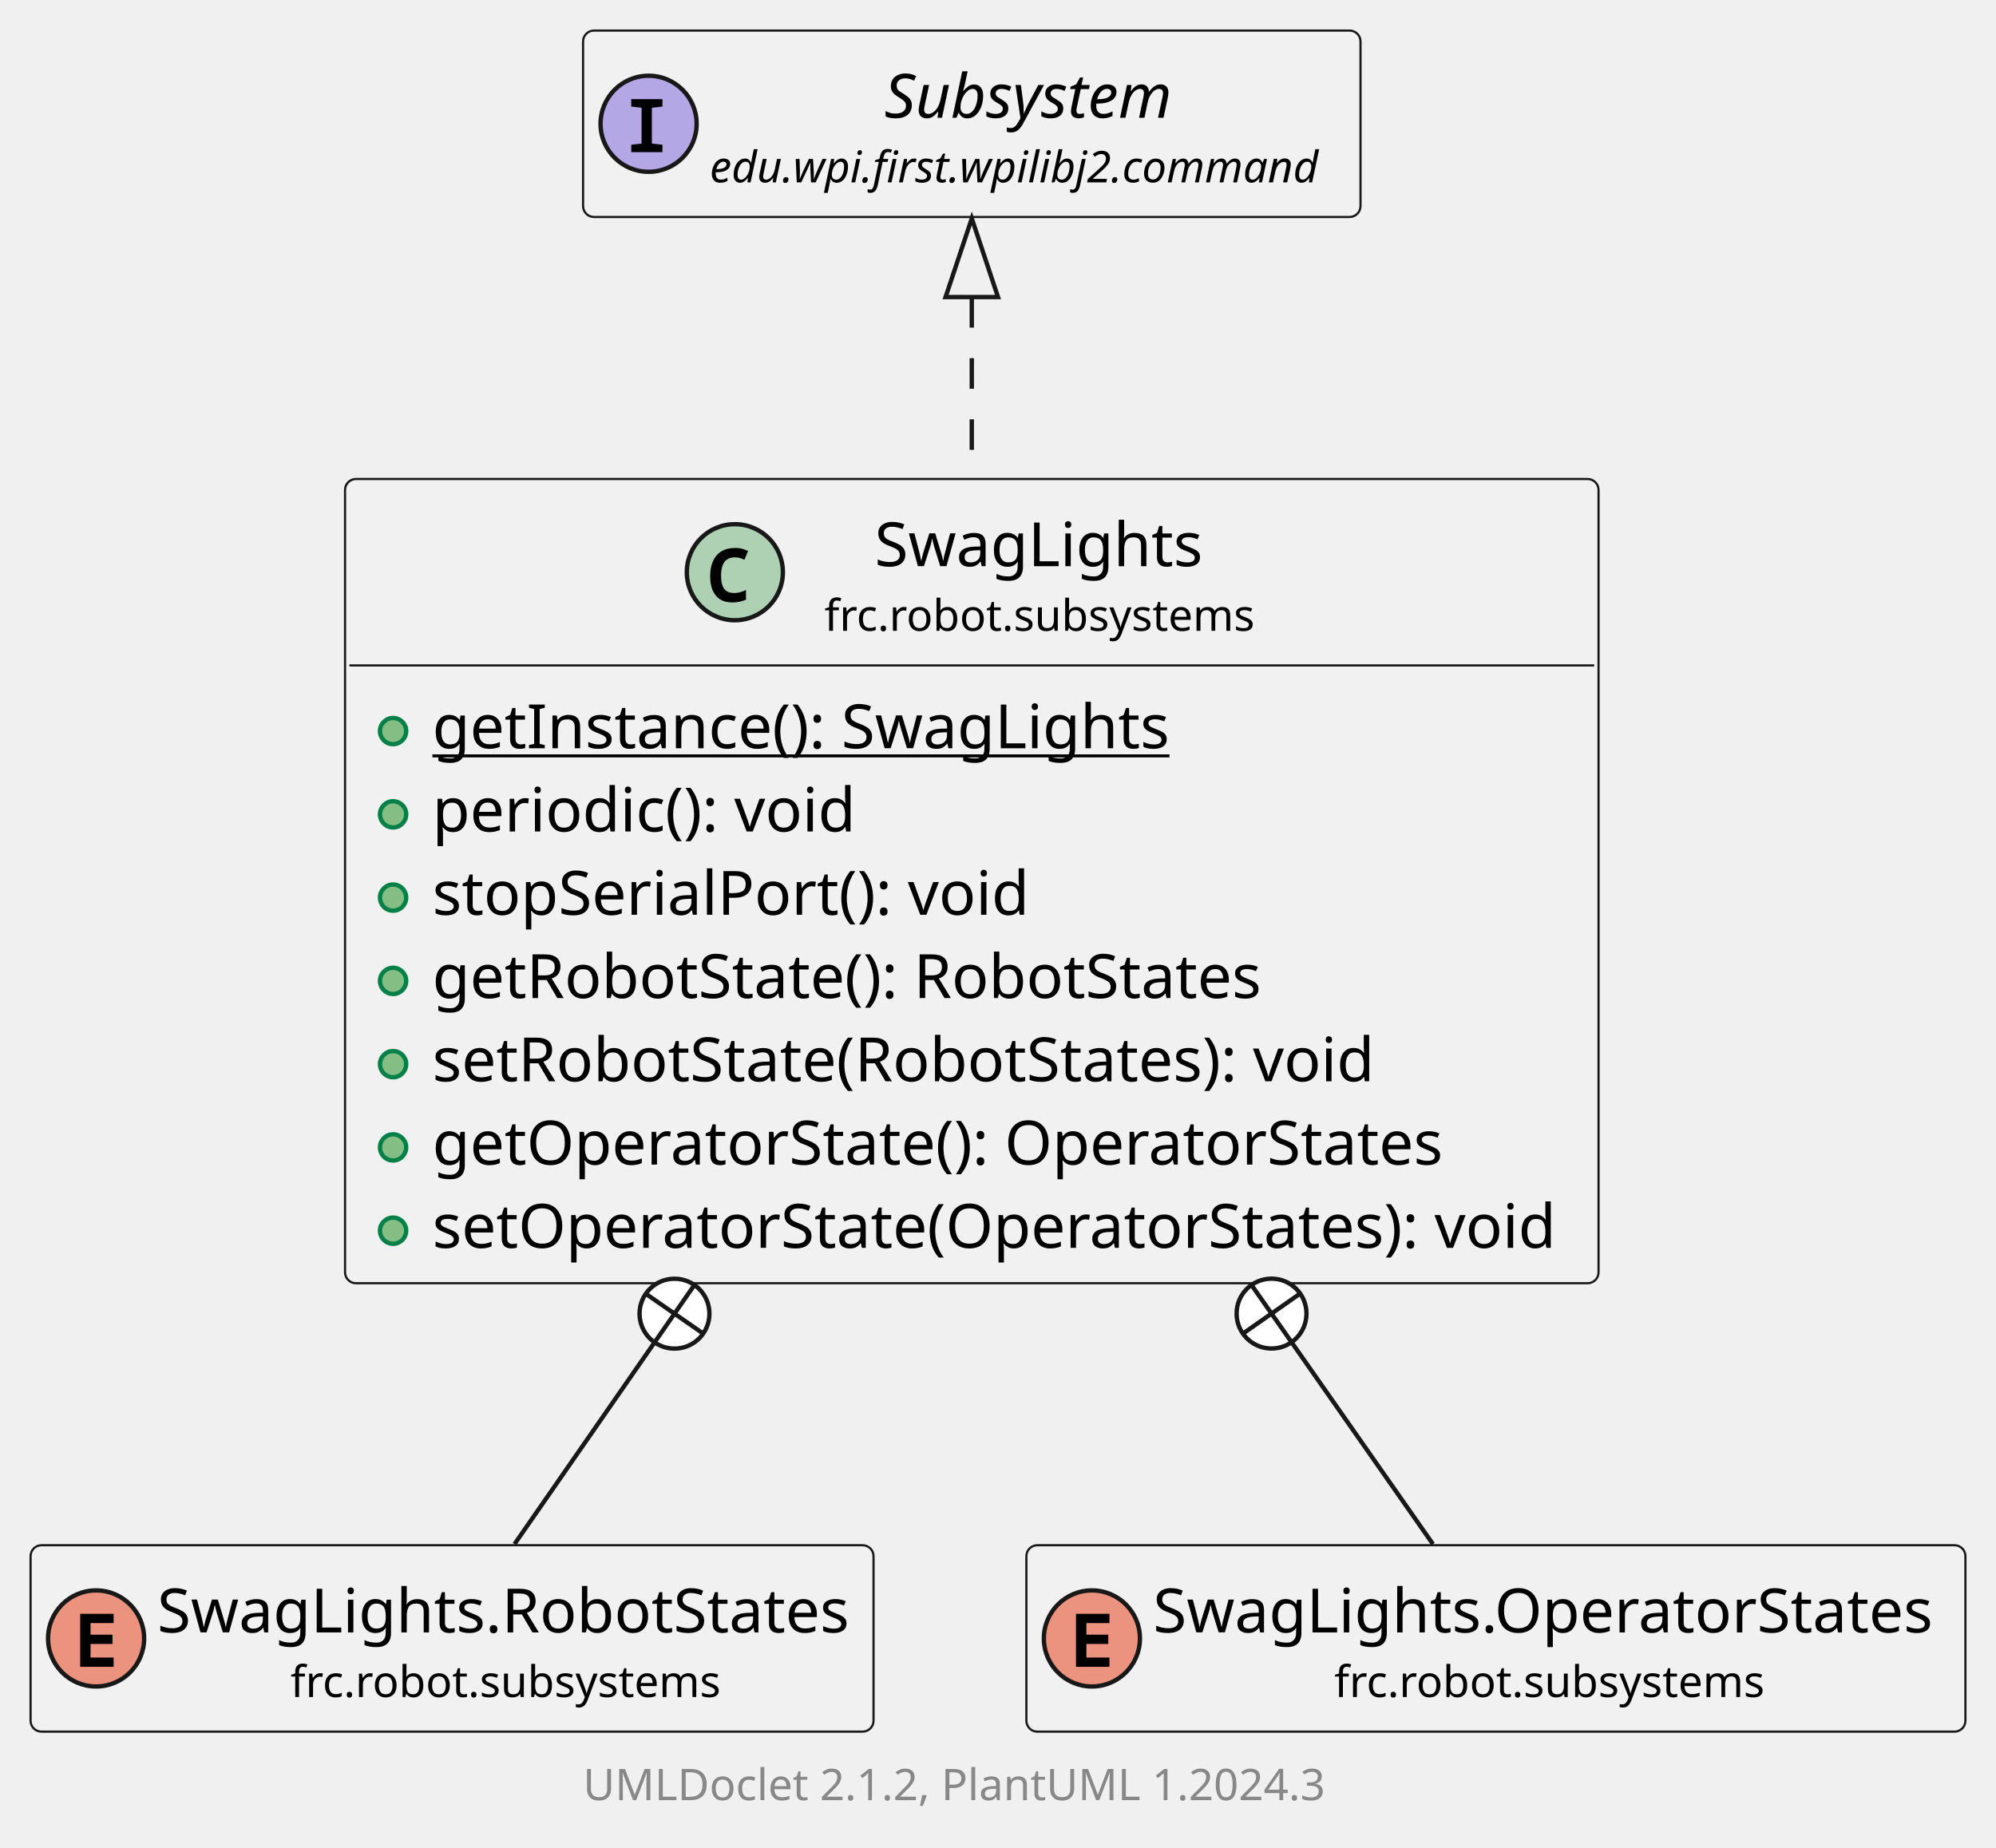
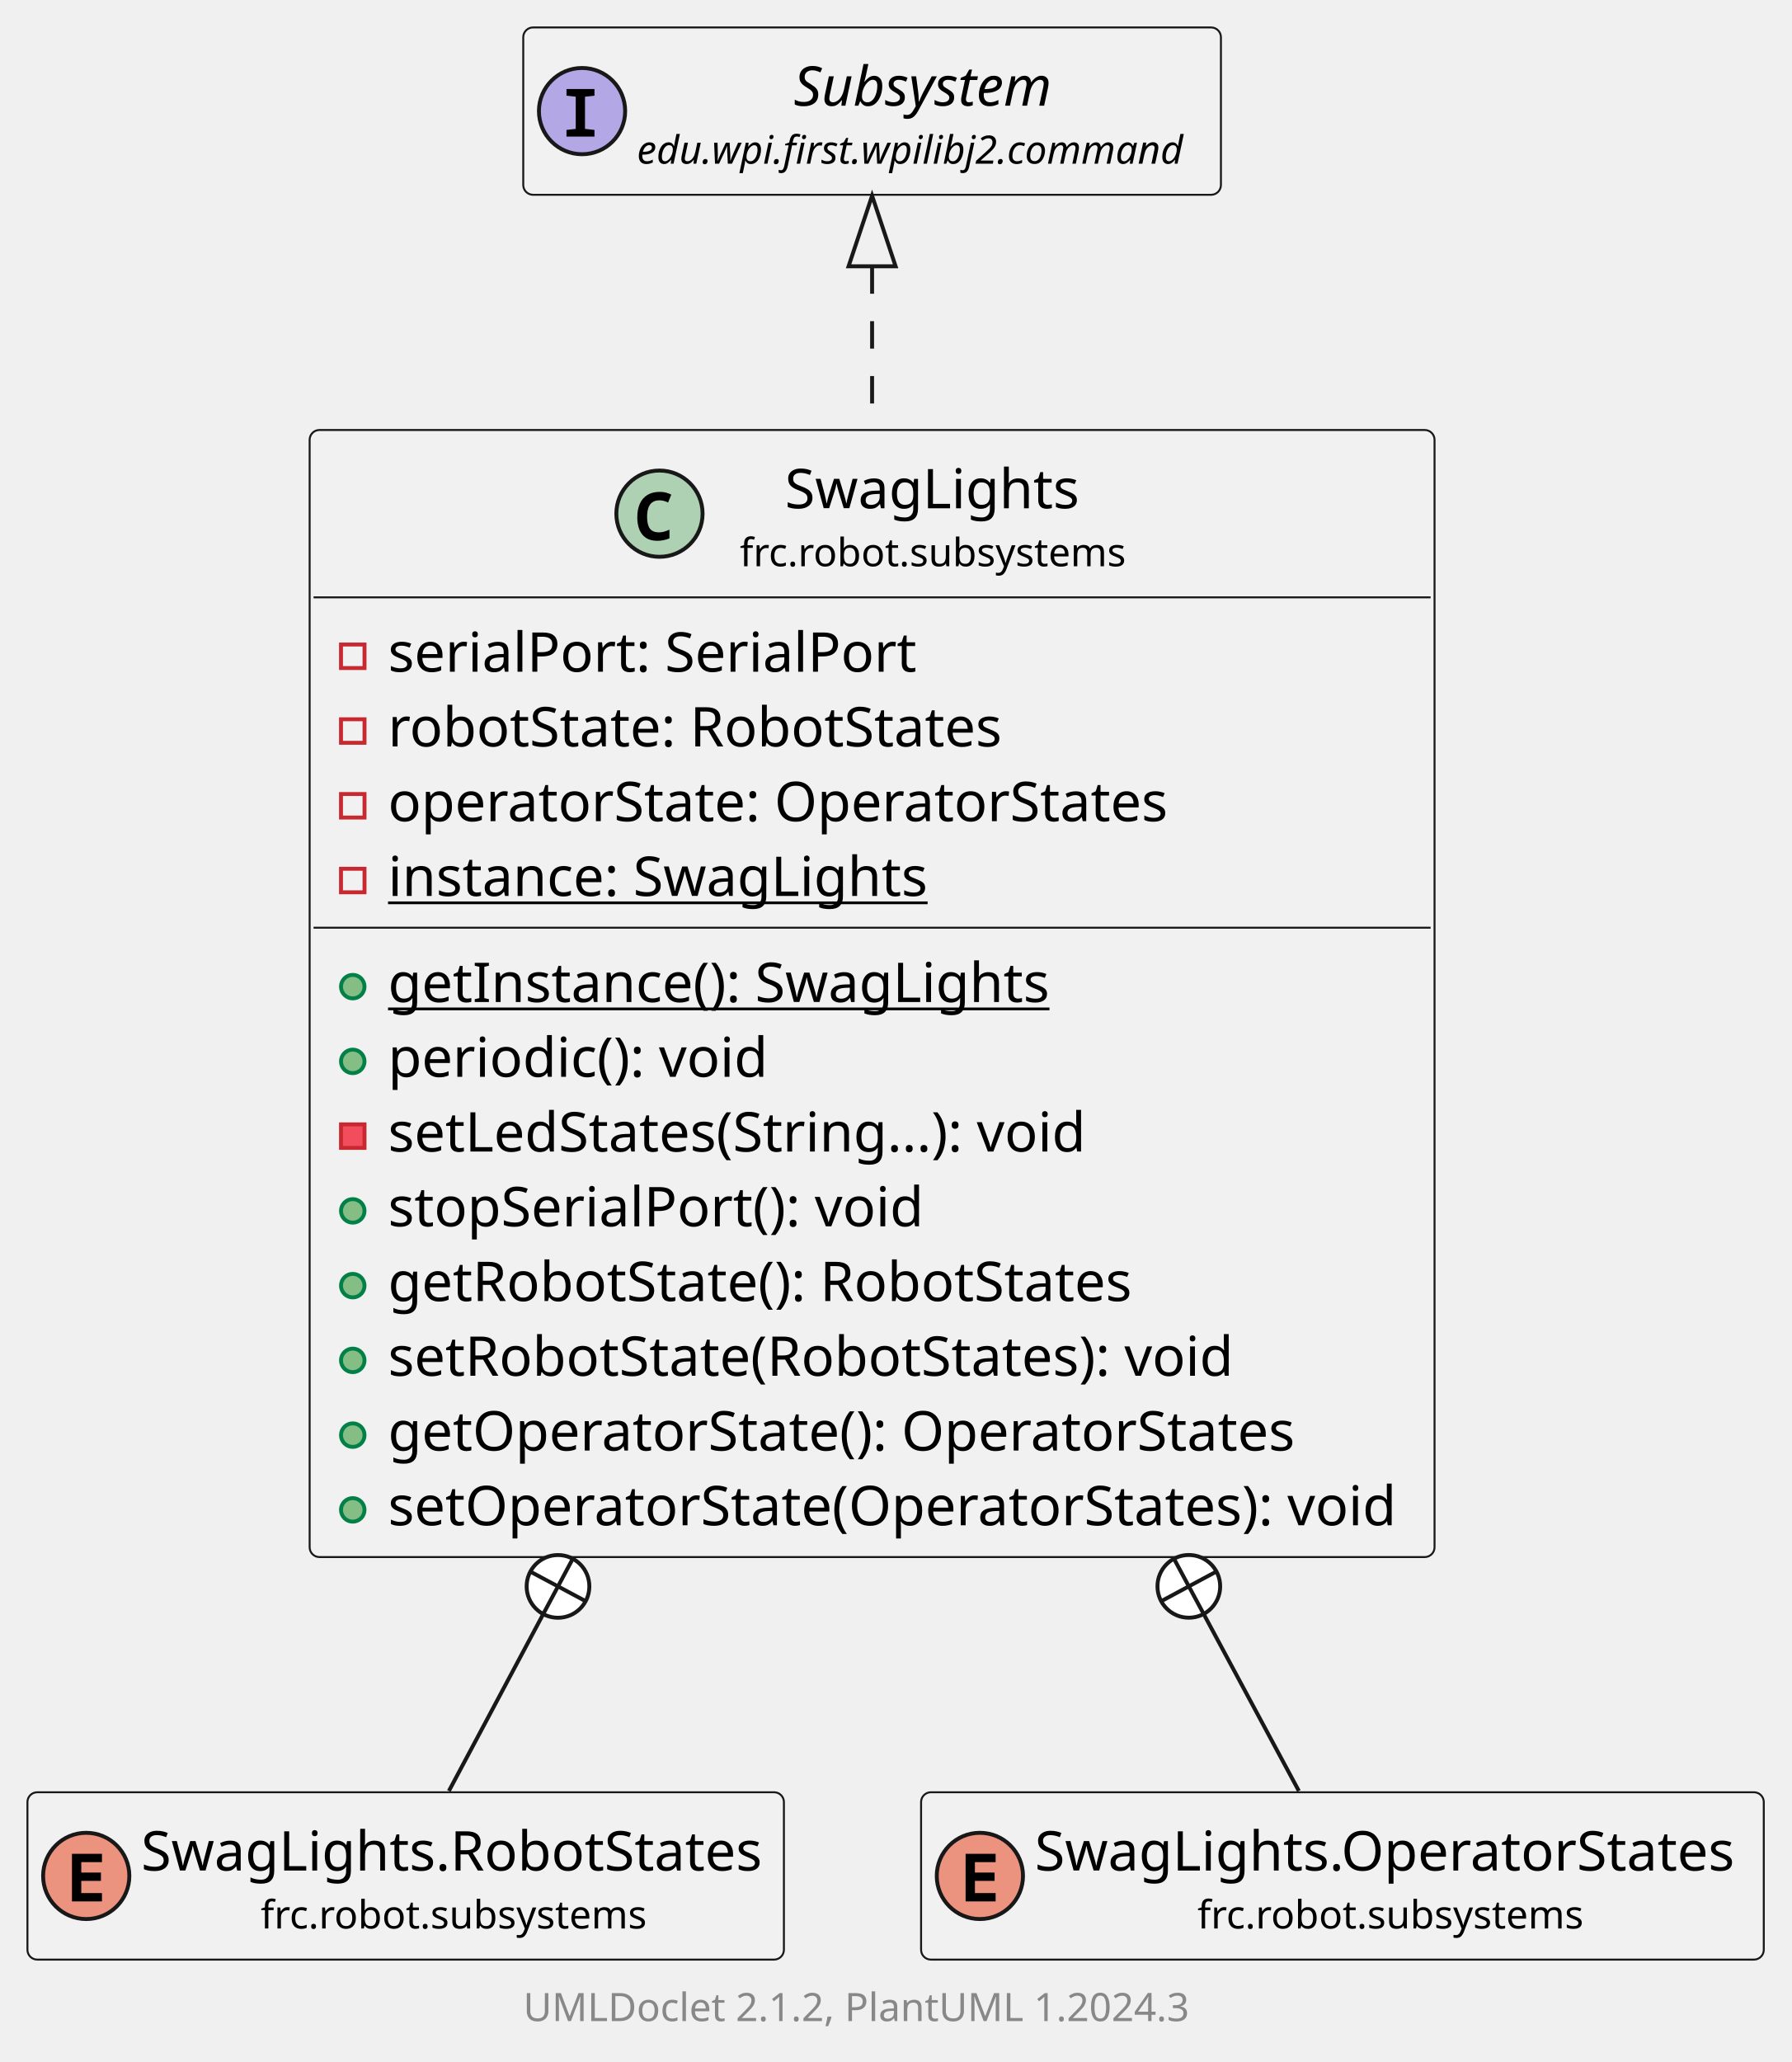
- <svg xmlns="http://www.w3.org/2000/svg" xmlns:xlink="http://www.w3.org/1999/xlink" contentStyleType="text/css" height="423px" preserveAspectRatio="none" style="width:457px;height:423px;background:#FFFFFF;" version="1.1" viewBox="0 0 457 423" width="457px" zoomAndPan="magnify">
+ <svg xmlns="http://www.w3.org/2000/svg" xmlns:xlink="http://www.w3.org/1999/xlink" contentStyleType="text/css" height="526px" preserveAspectRatio="none" style="width:457px;height:526px;background:#FFFFFF;" version="1.1" viewBox="0 0 457 526" width="457px" zoomAndPan="magnify">
  <defs />
  <g>
    <a href="SwagLights.html" target="_top" title="SwagLights.html" xlink:actuate="onRequest" xlink:href="SwagLights.html" xlink:show="new" xlink:title="SwagLights.html" xlink:type="simple">
      <g id="elem_frc.robot.subsystems.SwagLights">
-         <rect codeLine="5" fill="#F1F1F1" height="184.163" id="frc.robot.subsystems.SwagLights" rx="2.5" ry="2.5" style="stroke:#181818;stroke-width:0.5;" width="287" x="79" y="109.69" />
+         <rect codeLine="5" fill="#F1F1F1" height="287.503" id="frc.robot.subsystems.SwagLights" rx="2.5" ry="2.5" style="stroke:#181818;stroke-width:0.5;" width="287" x="79" y="109.69" />
        <ellipse cx="168.25" cy="131.034" fill="#ADD1B2" rx="11" ry="11" style="stroke:#181818;stroke-width:1.0;" />
        <path d="M167.719,137.956 Q165.969,137.956 164.828,137.221 Q163.703,136.471 163.141,135.128 Q162.594,133.768 162.594,131.971 Q162.594,129.94 163.25,128.487 Q163.906,127.034 165.188,126.253 Q166.469,125.472 168.344,125.472 Q169.234,125.472 169.906,125.659 Q170.578,125.831 171.266,126.175 L170.453,128.19 Q169.828,127.878 169.281,127.753 Q168.75,127.628 168.266,127.628 Q167.094,127.628 166.391,128.159 Q165.688,128.69 165.391,129.643 Q165.094,130.596 165.094,131.862 Q165.094,133.878 165.812,134.846 Q166.531,135.8 168.125,135.8 Q168.719,135.8 169.344,135.643 Q169.969,135.487 170.797,135.112 L170.797,137.331 Q170.062,137.643 169.266,137.8 Q168.484,137.956 167.719,137.956 Z " fill="#000000" />
        <text fill="#000000" font-family="sans-serif" font-size="14" lengthAdjust="spacing" textLength="77" x="200.25" y="129.656">SwagLights</text>
        <text fill="#000000" font-family="sans-serif" font-size="10" lengthAdjust="spacing" textLength="100" x="188.75" y="144.448">frc.robot.subsystems</text>
        <line style="stroke:#181818;stroke-width:0.5;" x1="80" x2="365" y1="152.378" y2="152.378" />
-         <ellipse cx="90" cy="167.412" fill="#84BE84" rx="3" ry="3" style="stroke:#038048;stroke-width:1.0;" />
-         <text fill="#000000" font-family="sans-serif" font-size="14" lengthAdjust="spacing" text-decoration="underline" textLength="173" x="99" y="171.344">getInstance(): SwagLights</text>
-         <ellipse cx="90" cy="186.48" fill="#84BE84" rx="3" ry="3" style="stroke:#038048;stroke-width:1.0;" />
-         <text fill="#000000" font-family="sans-serif" font-size="14" lengthAdjust="spacing" textLength="99" x="99" y="190.412">periodic(): void</text>
-         <ellipse cx="90" cy="205.548" fill="#84BE84" rx="3" ry="3" style="stroke:#038048;stroke-width:1.0;" />
-         <text fill="#000000" font-family="sans-serif" font-size="14" lengthAdjust="spacing" textLength="138" x="99" y="209.48">stopSerialPort(): void</text>
-         <ellipse cx="90" cy="224.616" fill="#84BE84" rx="3" ry="3" style="stroke:#038048;stroke-width:1.0;" />
-         <text fill="#000000" font-family="sans-serif" font-size="14" lengthAdjust="spacing" textLength="191" x="99" y="228.548">getRobotState(): RobotStates</text>
-         <ellipse cx="90" cy="243.684" fill="#84BE84" rx="3" ry="3" style="stroke:#038048;stroke-width:1.0;" />
-         <text fill="#000000" font-family="sans-serif" font-size="14" lengthAdjust="spacing" textLength="217" x="99" y="247.615">setRobotState(RobotStates): void</text>
-         <ellipse cx="90" cy="262.751" fill="#84BE84" rx="3" ry="3" style="stroke:#038048;stroke-width:1.0;" />
-         <text fill="#000000" font-family="sans-serif" font-size="14" lengthAdjust="spacing" textLength="235" x="99" y="266.683">getOperatorState(): OperatorStates</text>
-         <ellipse cx="90" cy="281.819" fill="#84BE84" rx="3" ry="3" style="stroke:#038048;stroke-width:1.0;" />
-         <text fill="#000000" font-family="sans-serif" font-size="14" lengthAdjust="spacing" textLength="261" x="99" y="285.751">setOperatorState(OperatorStates): void</text>
+         <rect fill="none" height="6" style="stroke:#C82930;stroke-width:1.0;" width="6" x="87" y="164.412" />
+         <text fill="#000000" font-family="sans-serif" font-size="14" lengthAdjust="spacing" textLength="137" x="99" y="171.344">serialPort: SerialPort</text>
+         <rect fill="none" height="6" style="stroke:#C82930;stroke-width:1.0;" width="6" x="87" y="183.48" />
+         <text fill="#000000" font-family="sans-serif" font-size="14" lengthAdjust="spacing" textLength="158" x="99" y="190.412">robotState: RobotStates</text>
+         <rect fill="none" height="6" style="stroke:#C82930;stroke-width:1.0;" width="6" x="87" y="202.548" />
+         <text fill="#000000" font-family="sans-serif" font-size="14" lengthAdjust="spacing" textLength="202" x="99" y="209.48">operatorState: OperatorStates</text>
+         <rect fill="none" height="6" style="stroke:#C82930;stroke-width:1.0;" width="6" x="87" y="221.616" />
+         <text fill="#000000" font-family="sans-serif" font-size="14" lengthAdjust="spacing" text-decoration="underline" textLength="142" x="99" y="228.548">instance: SwagLights</text>
+         <line style="stroke:#181818;stroke-width:0.5;" x1="80" x2="365" y1="236.65" y2="236.65" />
+         <ellipse cx="90" cy="251.684" fill="#84BE84" rx="3" ry="3" style="stroke:#038048;stroke-width:1.0;" />
+         <text fill="#000000" font-family="sans-serif" font-size="14" lengthAdjust="spacing" text-decoration="underline" textLength="173" x="99" y="255.615">getInstance(): SwagLights</text>
+         <ellipse cx="90" cy="270.751" fill="#84BE84" rx="3" ry="3" style="stroke:#038048;stroke-width:1.0;" />
+         <text fill="#000000" font-family="sans-serif" font-size="14" lengthAdjust="spacing" textLength="99" x="99" y="274.683">periodic(): void</text>
+         <rect fill="#F24D5C" height="6" style="stroke:#C82930;stroke-width:1.0;" width="6" x="87" y="286.819" />
+         <text fill="#000000" font-family="sans-serif" font-size="14" lengthAdjust="spacing" textLength="182" x="99" y="293.751">setLedStates(String...): void</text>
+         <ellipse cx="90" cy="308.887" fill="#84BE84" rx="3" ry="3" style="stroke:#038048;stroke-width:1.0;" />
+         <text fill="#000000" font-family="sans-serif" font-size="14" lengthAdjust="spacing" textLength="138" x="99" y="312.819">stopSerialPort(): void</text>
+         <ellipse cx="90" cy="327.955" fill="#84BE84" rx="3" ry="3" style="stroke:#038048;stroke-width:1.0;" />
+         <text fill="#000000" font-family="sans-serif" font-size="14" lengthAdjust="spacing" textLength="191" x="99" y="331.887">getRobotState(): RobotStates</text>
+         <ellipse cx="90" cy="347.023" fill="#84BE84" rx="3" ry="3" style="stroke:#038048;stroke-width:1.0;" />
+         <text fill="#000000" font-family="sans-serif" font-size="14" lengthAdjust="spacing" textLength="217" x="99" y="350.955">setRobotState(RobotStates): void</text>
+         <ellipse cx="90" cy="366.091" fill="#84BE84" rx="3" ry="3" style="stroke:#038048;stroke-width:1.0;" />
+         <text fill="#000000" font-family="sans-serif" font-size="14" lengthAdjust="spacing" textLength="235" x="99" y="370.023">getOperatorState(): OperatorStates</text>
+         <ellipse cx="90" cy="385.159" fill="#84BE84" rx="3" ry="3" style="stroke:#038048;stroke-width:1.0;" />
+         <text fill="#000000" font-family="sans-serif" font-size="14" lengthAdjust="spacing" textLength="261" x="99" y="389.091">setOperatorState(OperatorStates): void</text>
      </g>
    </a>
    <g id="elem_edu.wpi.first.wpilibj2.command.Subsystem">
-       <rect codeLine="15" fill="#F1F1F1" height="42.688" id="edu.wpi.first.wpilibj2.command.Subsystem" rx="2.5" ry="2.5" style="stroke:#181818;stroke-width:0.5;" width="178" x="133.5" y="7" />
+       <rect codeLine="20" fill="#F1F1F1" height="42.688" id="edu.wpi.first.wpilibj2.command.Subsystem" rx="2.5" ry="2.5" style="stroke:#181818;stroke-width:0.5;" width="178" x="133.5" y="7" />
      <ellipse cx="148.5" cy="28.344" fill="#B4A7E5" rx="11" ry="11" style="stroke:#181818;stroke-width:1.0;" />
      <path d="M144.531,34.844 L144.531,33.141 L146.891,32.875 L146.891,24.672 L144.531,24.407 L144.531,22.703 L151.672,22.703 L151.672,24.407 L149.25,24.672 L149.25,32.875 L151.672,33.141 L151.672,34.844 L144.531,34.844 Z " fill="#000000" />
      <text fill="#000000" font-family="sans-serif" font-size="14" font-style="italic" lengthAdjust="spacing" textLength="66" x="202.5" y="26.966">Subsystem</text>
      <text fill="#000000" font-family="sans-serif" font-size="10" font-style="italic" lengthAdjust="spacing" textLength="146" x="162.5" y="41.758">edu.wpi.first.wpilibj2.command</text>
    </g>
    <a href="SwagLights.RobotStates.html" target="_top" title="SwagLights.RobotStates.html" xlink:actuate="onRequest" xlink:href="SwagLights.RobotStates.html" xlink:show="new" xlink:title="SwagLights.RobotStates.html" xlink:type="simple">
      <g id="elem_frc.robot.subsystems.SwagLights.RobotStates">
-         <rect codeLine="16" fill="#F1F1F1" height="42.688" id="frc.robot.subsystems.SwagLights.RobotStates" rx="2.5" ry="2.5" style="stroke:#181818;stroke-width:0.5;" width="193" x="7" y="353.85" />
-         <ellipse cx="22" cy="375.194" fill="#EB937F" rx="11" ry="11" style="stroke:#181818;stroke-width:1.0;" />
-         <path d="M18.359,381.694 L18.359,369.553 L26.016,369.553 L26.016,371.678 L20.734,371.678 L20.734,374.335 L25.75,374.335 L25.75,376.46 L20.734,376.46 L20.734,379.569 L26.016,379.569 L26.016,381.694 L18.359,381.694 Z " fill="#000000" />
-         <text fill="#000000" font-family="sans-serif" font-size="14" lengthAdjust="spacing" textLength="161" x="36" y="373.816">SwagLights.RobotStates</text>
-         <text fill="#000000" font-family="sans-serif" font-size="10" lengthAdjust="spacing" textLength="100" x="66.5" y="388.608">frc.robot.subsystems</text>
+         <rect codeLine="21" fill="#F1F1F1" height="42.688" id="frc.robot.subsystems.SwagLights.RobotStates" rx="2.5" ry="2.5" style="stroke:#181818;stroke-width:0.5;" width="193" x="7" y="457.19" />
+         <ellipse cx="22" cy="478.534" fill="#EB937F" rx="11" ry="11" style="stroke:#181818;stroke-width:1.0;" />
+         <path d="M18.359,485.034 L18.359,472.893 L26.016,472.893 L26.016,475.018 L20.734,475.018 L20.734,477.675 L25.75,477.675 L25.75,479.8 L20.734,479.8 L20.734,482.909 L26.016,482.909 L26.016,485.034 L18.359,485.034 Z " fill="#000000" />
+         <text fill="#000000" font-family="sans-serif" font-size="14" lengthAdjust="spacing" textLength="161" x="36" y="477.156">SwagLights.RobotStates</text>
+         <text fill="#000000" font-family="sans-serif" font-size="10" lengthAdjust="spacing" textLength="100" x="66.5" y="491.948">frc.robot.subsystems</text>
      </g>
    </a>
    <a href="SwagLights.OperatorStates.html" target="_top" title="SwagLights.OperatorStates.html" xlink:actuate="onRequest" xlink:href="SwagLights.OperatorStates.html" xlink:show="new" xlink:title="SwagLights.OperatorStates.html" xlink:type="simple">
      <g id="elem_frc.robot.subsystems.SwagLights.OperatorStates">
-         <rect codeLine="17" fill="#F1F1F1" height="42.688" id="frc.robot.subsystems.SwagLights.OperatorStates" rx="2.5" ry="2.5" style="stroke:#181818;stroke-width:0.5;" width="215" x="235" y="353.85" />
-         <ellipse cx="250" cy="375.194" fill="#EB937F" rx="11" ry="11" style="stroke:#181818;stroke-width:1.0;" />
-         <path d="M246.359,381.694 L246.359,369.553 L254.016,369.553 L254.016,371.678 L248.734,371.678 L248.734,374.335 L253.75,374.335 L253.75,376.46 L248.734,376.46 L248.734,379.569 L254.016,379.569 L254.016,381.694 L246.359,381.694 Z " fill="#000000" />
-         <text fill="#000000" font-family="sans-serif" font-size="14" lengthAdjust="spacing" textLength="183" x="264" y="373.816">SwagLights.OperatorStates</text>
-         <text fill="#000000" font-family="sans-serif" font-size="10" lengthAdjust="spacing" textLength="100" x="305.5" y="388.608">frc.robot.subsystems</text>
+         <rect codeLine="22" fill="#F1F1F1" height="42.688" id="frc.robot.subsystems.SwagLights.OperatorStates" rx="2.5" ry="2.5" style="stroke:#181818;stroke-width:0.5;" width="215" x="235" y="457.19" />
+         <ellipse cx="250" cy="478.534" fill="#EB937F" rx="11" ry="11" style="stroke:#181818;stroke-width:1.0;" />
+         <path d="M246.359,485.034 L246.359,472.893 L254.016,472.893 L254.016,475.018 L248.734,475.018 L248.734,477.675 L253.75,477.675 L253.75,479.8 L248.734,479.8 L248.734,482.909 L254.016,482.909 L254.016,485.034 L246.359,485.034 Z " fill="#000000" />
+         <text fill="#000000" font-family="sans-serif" font-size="14" lengthAdjust="spacing" textLength="183" x="264" y="477.156">SwagLights.OperatorStates</text>
+         <text fill="#000000" font-family="sans-serif" font-size="10" lengthAdjust="spacing" textLength="100" x="305.5" y="491.948">frc.robot.subsystems</text>
      </g>
    </a>
    <g id="link_edu.wpi.first.wpilibj2.command.Subsystem_frc.robot.subsystems.SwagLights">
-       <path codeLine="19" d="M222.5,68.02 C222.5,83.25 222.5,87.12 222.5,109.5 " fill="none" id="edu.wpi.first.wpilibj2.command.Subsystem-backto-frc.robot.subsystems.SwagLights" style="stroke:#181818;stroke-width:1.0;stroke-dasharray:7.0,7.0;" />
-       <polygon fill="none" points="222.5,50.02,216.5,68.02,228.5,68.02,222.5,50.02" style="stroke:#181818;stroke-width:1.0;" />
+       <path codeLine="24" d="M222.5,67.93 C222.5,82.66 222.5,85.92 222.5,109.2 " fill="none" id="edu.wpi.first.wpilibj2.command.Subsystem-backto-frc.robot.subsystems.SwagLights" style="stroke:#181818;stroke-width:1.0;stroke-dasharray:7.0,7.0;" />
+       <polygon fill="none" points="222.5,49.93,216.5,67.93,228.5,67.93,222.5,49.93" style="stroke:#181818;stroke-width:1.0;" />
    </g>
    <g id="link_frc.robot.subsystems.SwagLights_frc.robot.subsystems.SwagLights.RobotStates">
-       <path codeLine="20" d="M149.869,307.396 C134.369,329.736 128.34,338.41 117.8,353.59 " fill="none" id="frc.robot.subsystems.SwagLights-backto-frc.robot.subsystems.SwagLights.RobotStates" style="stroke:#181818;stroke-width:1.0;" />
-       <ellipse cx="154.43" cy="300.823" fill="#FFFFFF" rx="8" ry="8" style="stroke:#181818;stroke-width:1.0;" />
-       <line style="stroke:#181818;stroke-width:1.0;" x1="149.869" x2="158.99" y1="307.396" y2="294.25" />
-       <line style="stroke:#181818;stroke-width:1.0;" x1="147.857" x2="161.002" y1="296.262" y2="305.383" />
+       <path codeLine="25" d="M138.596,411.735 C126.186,434.985 122.39,442.13 114.53,456.86 " fill="none" id="frc.robot.subsystems.SwagLights-backto-frc.robot.subsystems.SwagLights.RobotStates" style="stroke:#181818;stroke-width:1.0;" />
+       <ellipse cx="142.363" cy="404.678" fill="#FFFFFF" rx="8" ry="8" style="stroke:#181818;stroke-width:1.0;" />
+       <line style="stroke:#181818;stroke-width:1.0;" x1="138.596" x2="146.13" y1="411.735" y2="397.62" />
+       <line style="stroke:#181818;stroke-width:1.0;" x1="135.305" x2="149.421" y1="400.911" y2="408.445" />
    </g>
    <g id="link_frc.robot.subsystems.SwagLights_frc.robot.subsystems.SwagLights.OperatorStates">
-       <path codeLine="21" d="M295.716,307.357 C311.356,329.697 317.45,338.41 328.08,353.59 " fill="none" id="frc.robot.subsystems.SwagLights-backto-frc.robot.subsystems.SwagLights.OperatorStates" style="stroke:#181818;stroke-width:1.0;" />
-       <ellipse cx="291.128" cy="300.804" fill="#FFFFFF" rx="8" ry="8" style="stroke:#181818;stroke-width:1.0;" />
-       <line style="stroke:#181818;stroke-width:1.0;" x1="295.716" x2="286.54" y1="307.357" y2="294.25" />
-       <line style="stroke:#181818;stroke-width:1.0;" x1="284.575" x2="297.682" y1="305.392" y2="296.216" />
+       <path codeLine="26" d="M307.097,411.712 C319.597,434.962 323.45,442.13 331.38,456.86 " fill="none" id="frc.robot.subsystems.SwagLights-backto-frc.robot.subsystems.SwagLights.OperatorStates" style="stroke:#181818;stroke-width:1.0;" />
+       <ellipse cx="303.308" cy="404.666" fill="#FFFFFF" rx="8" ry="8" style="stroke:#181818;stroke-width:1.0;" />
+       <line style="stroke:#181818;stroke-width:1.0;" x1="307.097" x2="299.52" y1="411.712" y2="397.62" />
+       <line style="stroke:#181818;stroke-width:1.0;" x1="296.262" x2="310.354" y1="408.454" y2="400.878" />
    </g>
-     <text fill="#888888" font-family="sans-serif" font-size="10" lengthAdjust="spacing" textLength="176" x="133.5" y="412.228">UMLDoclet 2.1.2, PlantUML 1.2024.3</text>
+     <text fill="#888888" font-family="sans-serif" font-size="10" lengthAdjust="spacing" textLength="176" x="133.5" y="515.568">UMLDoclet 2.1.2, PlantUML 1.2024.3</text>
  </g>
</svg>
